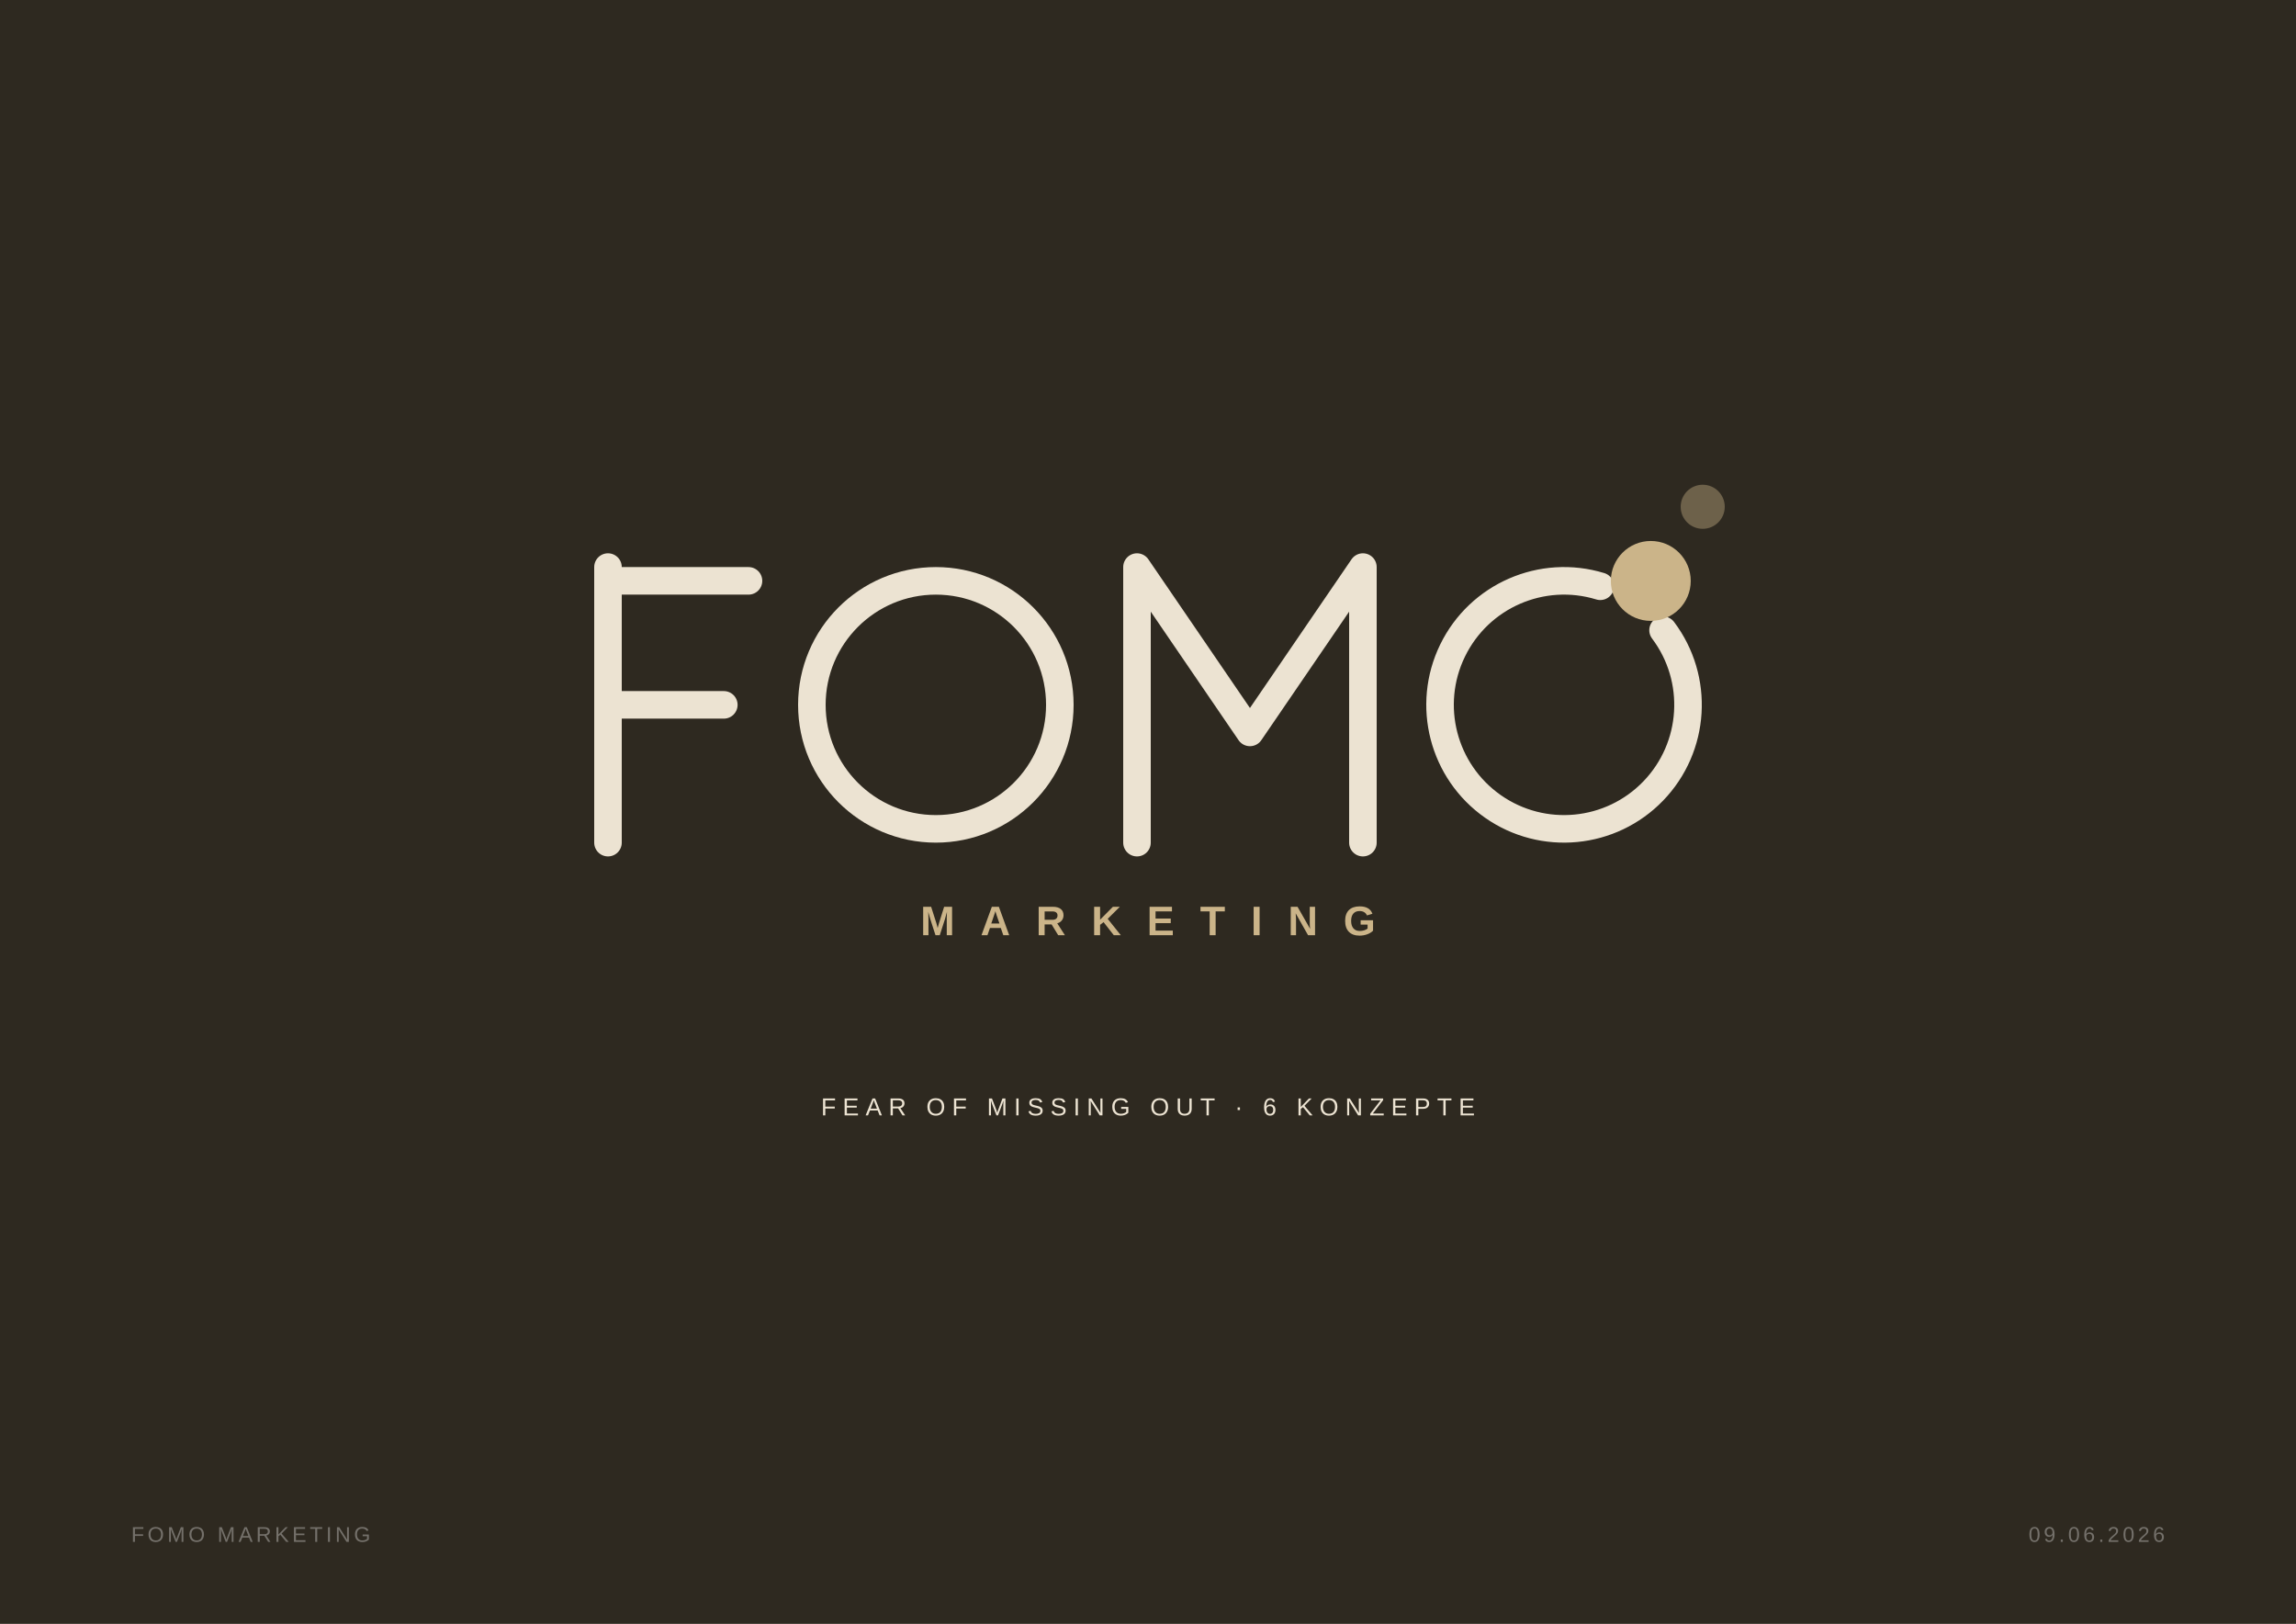
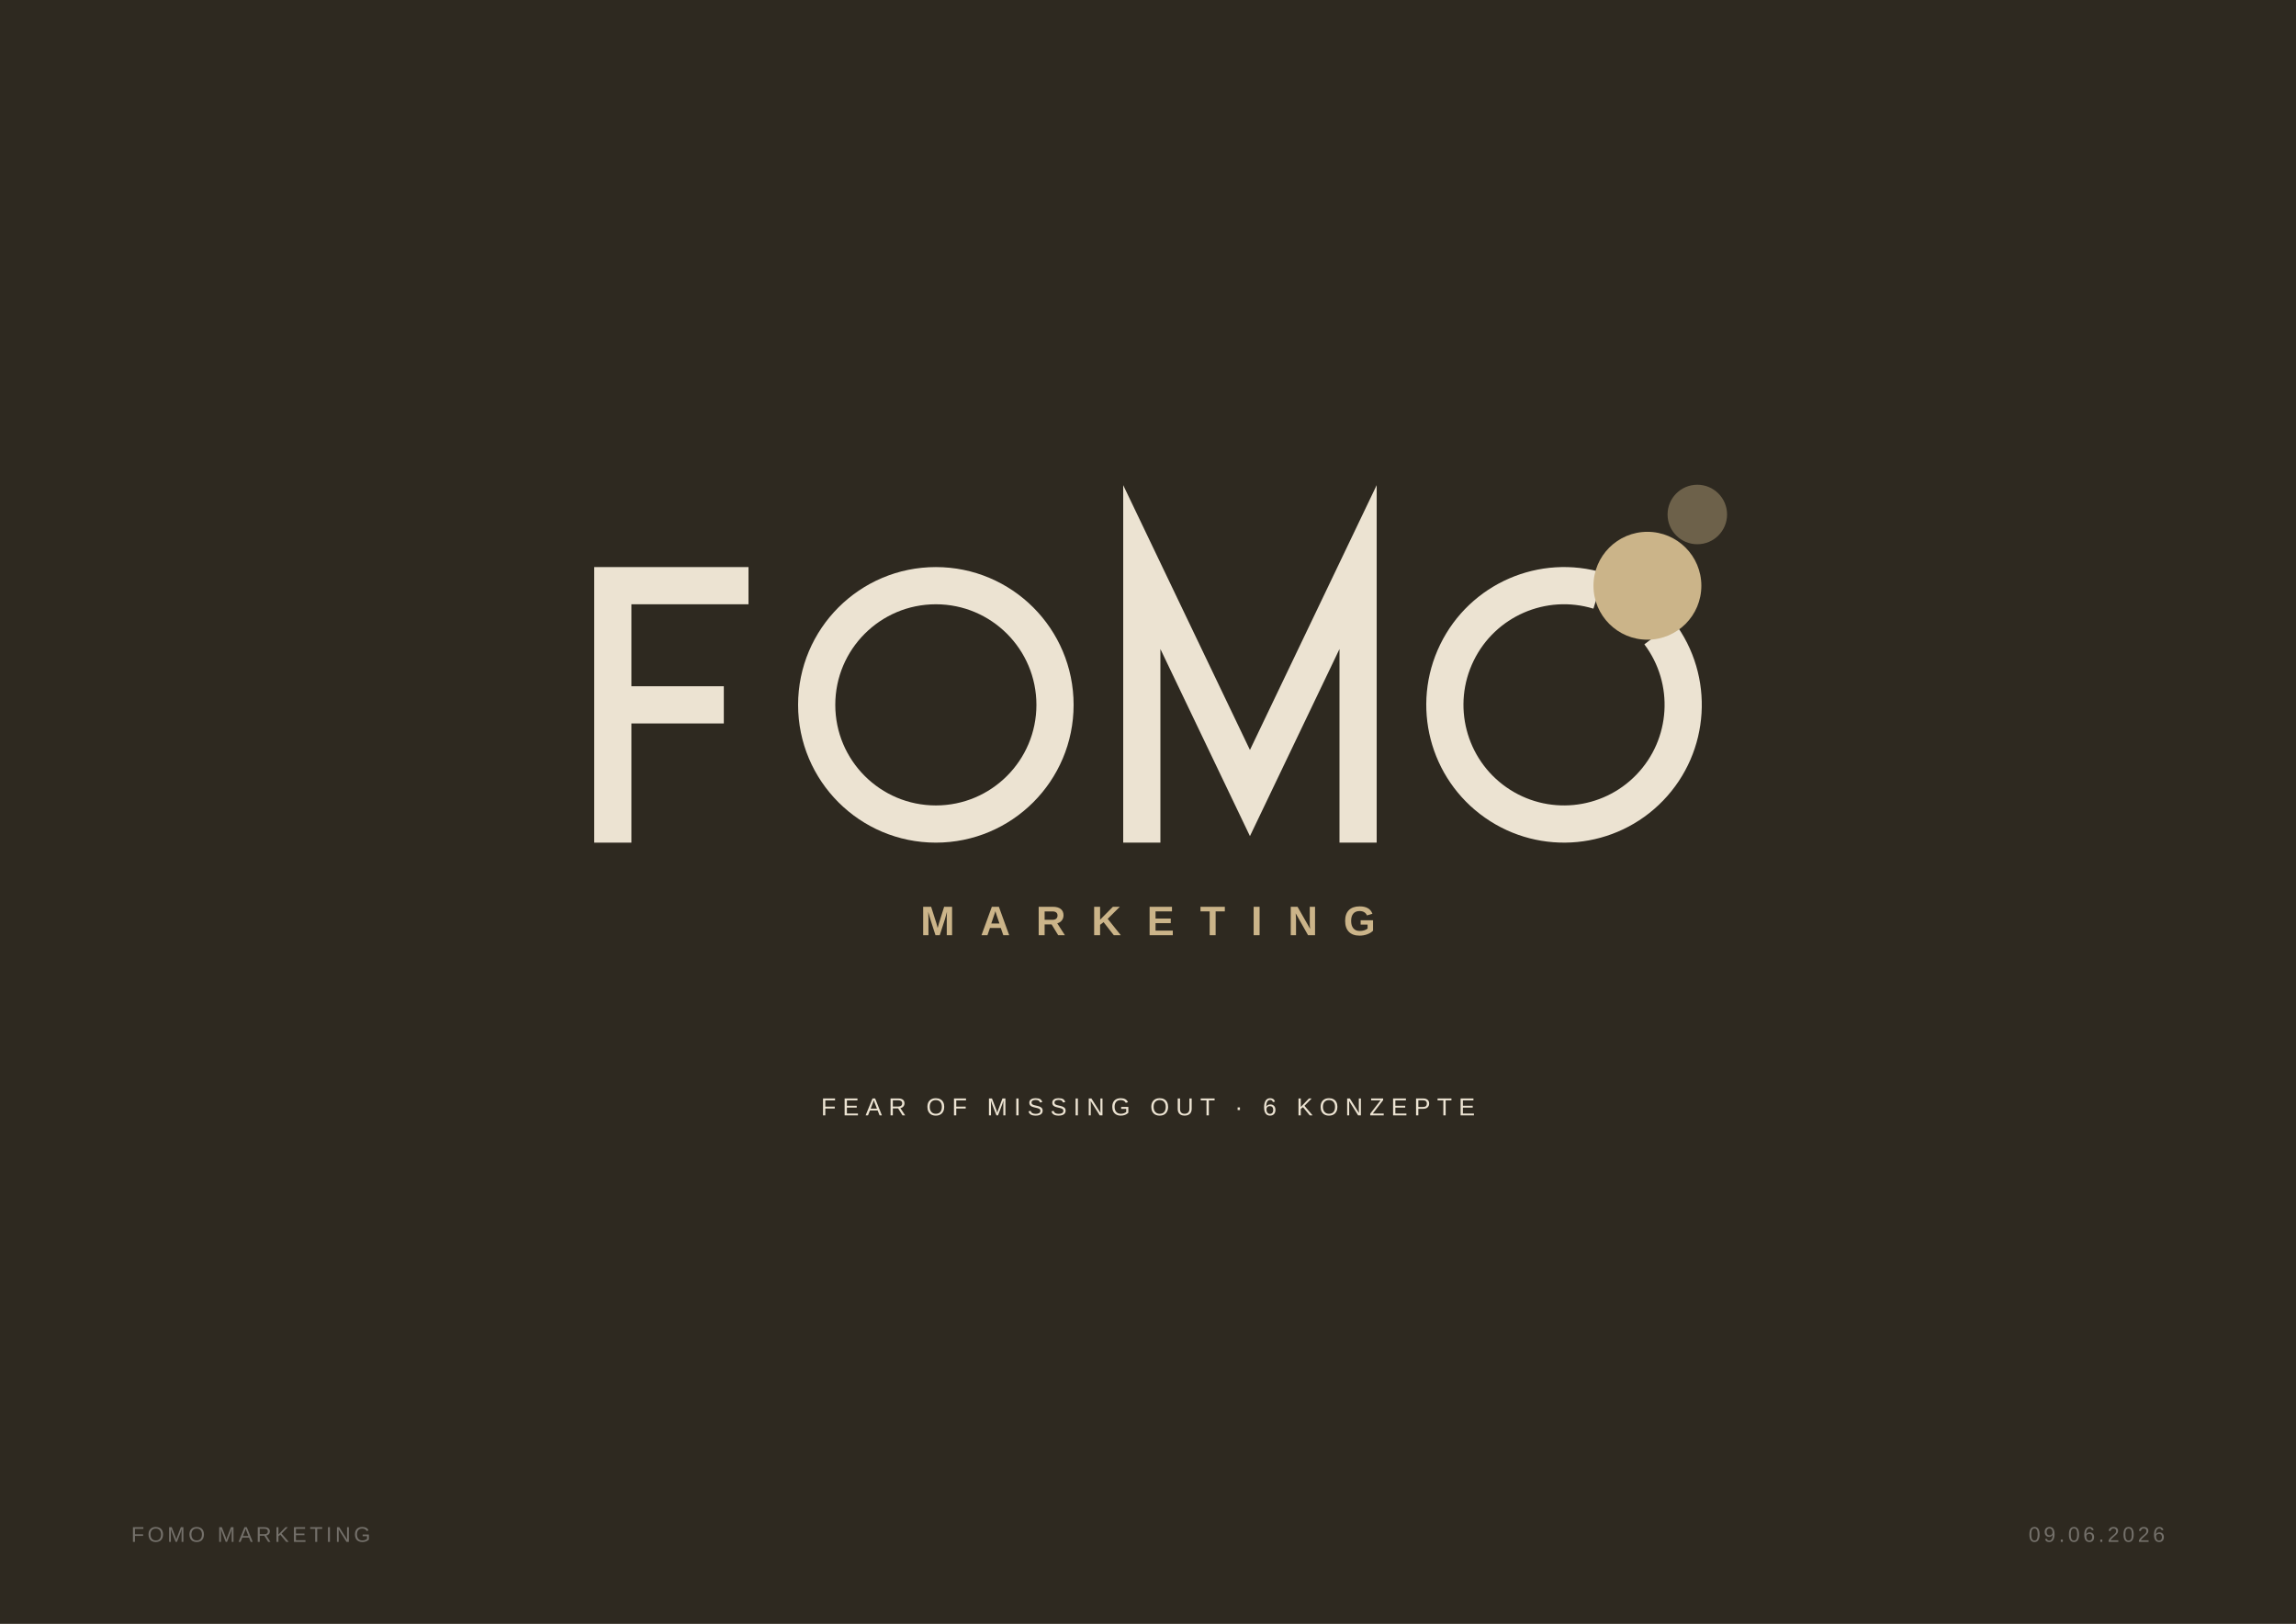
<svg xmlns="http://www.w3.org/2000/svg" width="1400" height="990" viewBox="0 0 1400 990">
  <rect width="1400" height="990" fill="#2E2920" />
-   <path fill="none" stroke="#ECE3D2" stroke-width="16.80" stroke-linecap="round" stroke-linejoin="round" stroke-miterlimit="8" d="M 370.72 345.72 L 370.72 513.72 M 370.72 354.12 L 456.40 354.12 M 370.72 429.72 L 441.35 429.72" />
-   <circle cx="570.64" cy="429.72" r="75.60" fill="none" stroke="#ECE3D2" stroke-width="16.80" stroke-linecap="round" stroke-linejoin="round" stroke-miterlimit="8" />
-   <path fill="none" stroke="#ECE3D2" stroke-width="16.80" stroke-linecap="round" stroke-linejoin="round" stroke-miterlimit="8" d="M 693.28 513.72 L 693.28 345.72 L 762.16 446.52 L 831.04 345.72 L 831.04 513.72" />
-   <path d="M 1014.06 384.22 A 75.60 75.60 0 1 1 975.78 357.42" fill="none" stroke="#ECE3D2" stroke-width="16.80" stroke-linecap="round" />
-   <circle cx="1006.58" cy="354.17" r="24.36" fill="#CBB489" opacity="1.0" />
-   <circle cx="1038.24" cy="308.96" r="13.44" fill="#CBB489" opacity="0.4" />
+   <path fill="none" stroke="#ECE3D2" stroke-width="22.68" stroke-linecap="butt" stroke-linejoin="miter" stroke-miterlimit="8" d="M 373.66 345.72 L 373.66 513.72 M 373.66 357.06 L 456.40 357.06 M 373.66 429.72 L 441.35 429.72" />
+   <circle cx="570.64" cy="429.72" r="72.66" fill="none" stroke="#ECE3D2" stroke-width="22.68" stroke-linecap="butt" stroke-linejoin="miter" stroke-miterlimit="8" />
+   <path fill="none" stroke="#ECE3D2" stroke-width="22.68" stroke-linecap="butt" stroke-linejoin="miter" stroke-miterlimit="8" d="M 696.22 513.72 L 696.22 345.72 L 762.16 483.48 L 828.10 345.72 L 828.10 513.72" />
+   <path d="M 1011.71 385.99 A 72.66 72.66 0 1 1 974.92 360.23" fill="none" stroke="#ECE3D2" stroke-width="22.68" stroke-linecap="butt" />
+   <circle cx="1004.52" cy="357.11" r="32.89" fill="#CBB489" opacity="1.0" />
+   <circle cx="1034.95" cy="313.66" r="18.14" fill="#CBB489" opacity="0.4" />
  <text x="700.00" y="570.17" font-family="Liberation Sans, Arial, DejaVu Sans, sans-serif" font-size="25.20" font-weight="600" letter-spacing="15.62" text-anchor="middle" fill="#CBB489">MARKETING</text>
  <text x="700.0" y="680.0" font-family="Liberation Sans, Arial, DejaVu Sans, sans-serif" font-size="15" letter-spacing="4" text-anchor="middle" fill="#ECE3D2">FEAR OF MISSING OUT · 6 KONZEPTE</text>
  <text x="80" y="940" font-family="Liberation Sans, Arial, DejaVu Sans, sans-serif" font-size="13" letter-spacing="2" fill="#ffffff55">FOMO MARKETING</text>
  <text x="1320" y="940" font-family="Liberation Sans, Arial, DejaVu Sans, sans-serif" font-size="13" letter-spacing="2" text-anchor="end" fill="#ffffff55">09.06.2026</text>
</svg>
